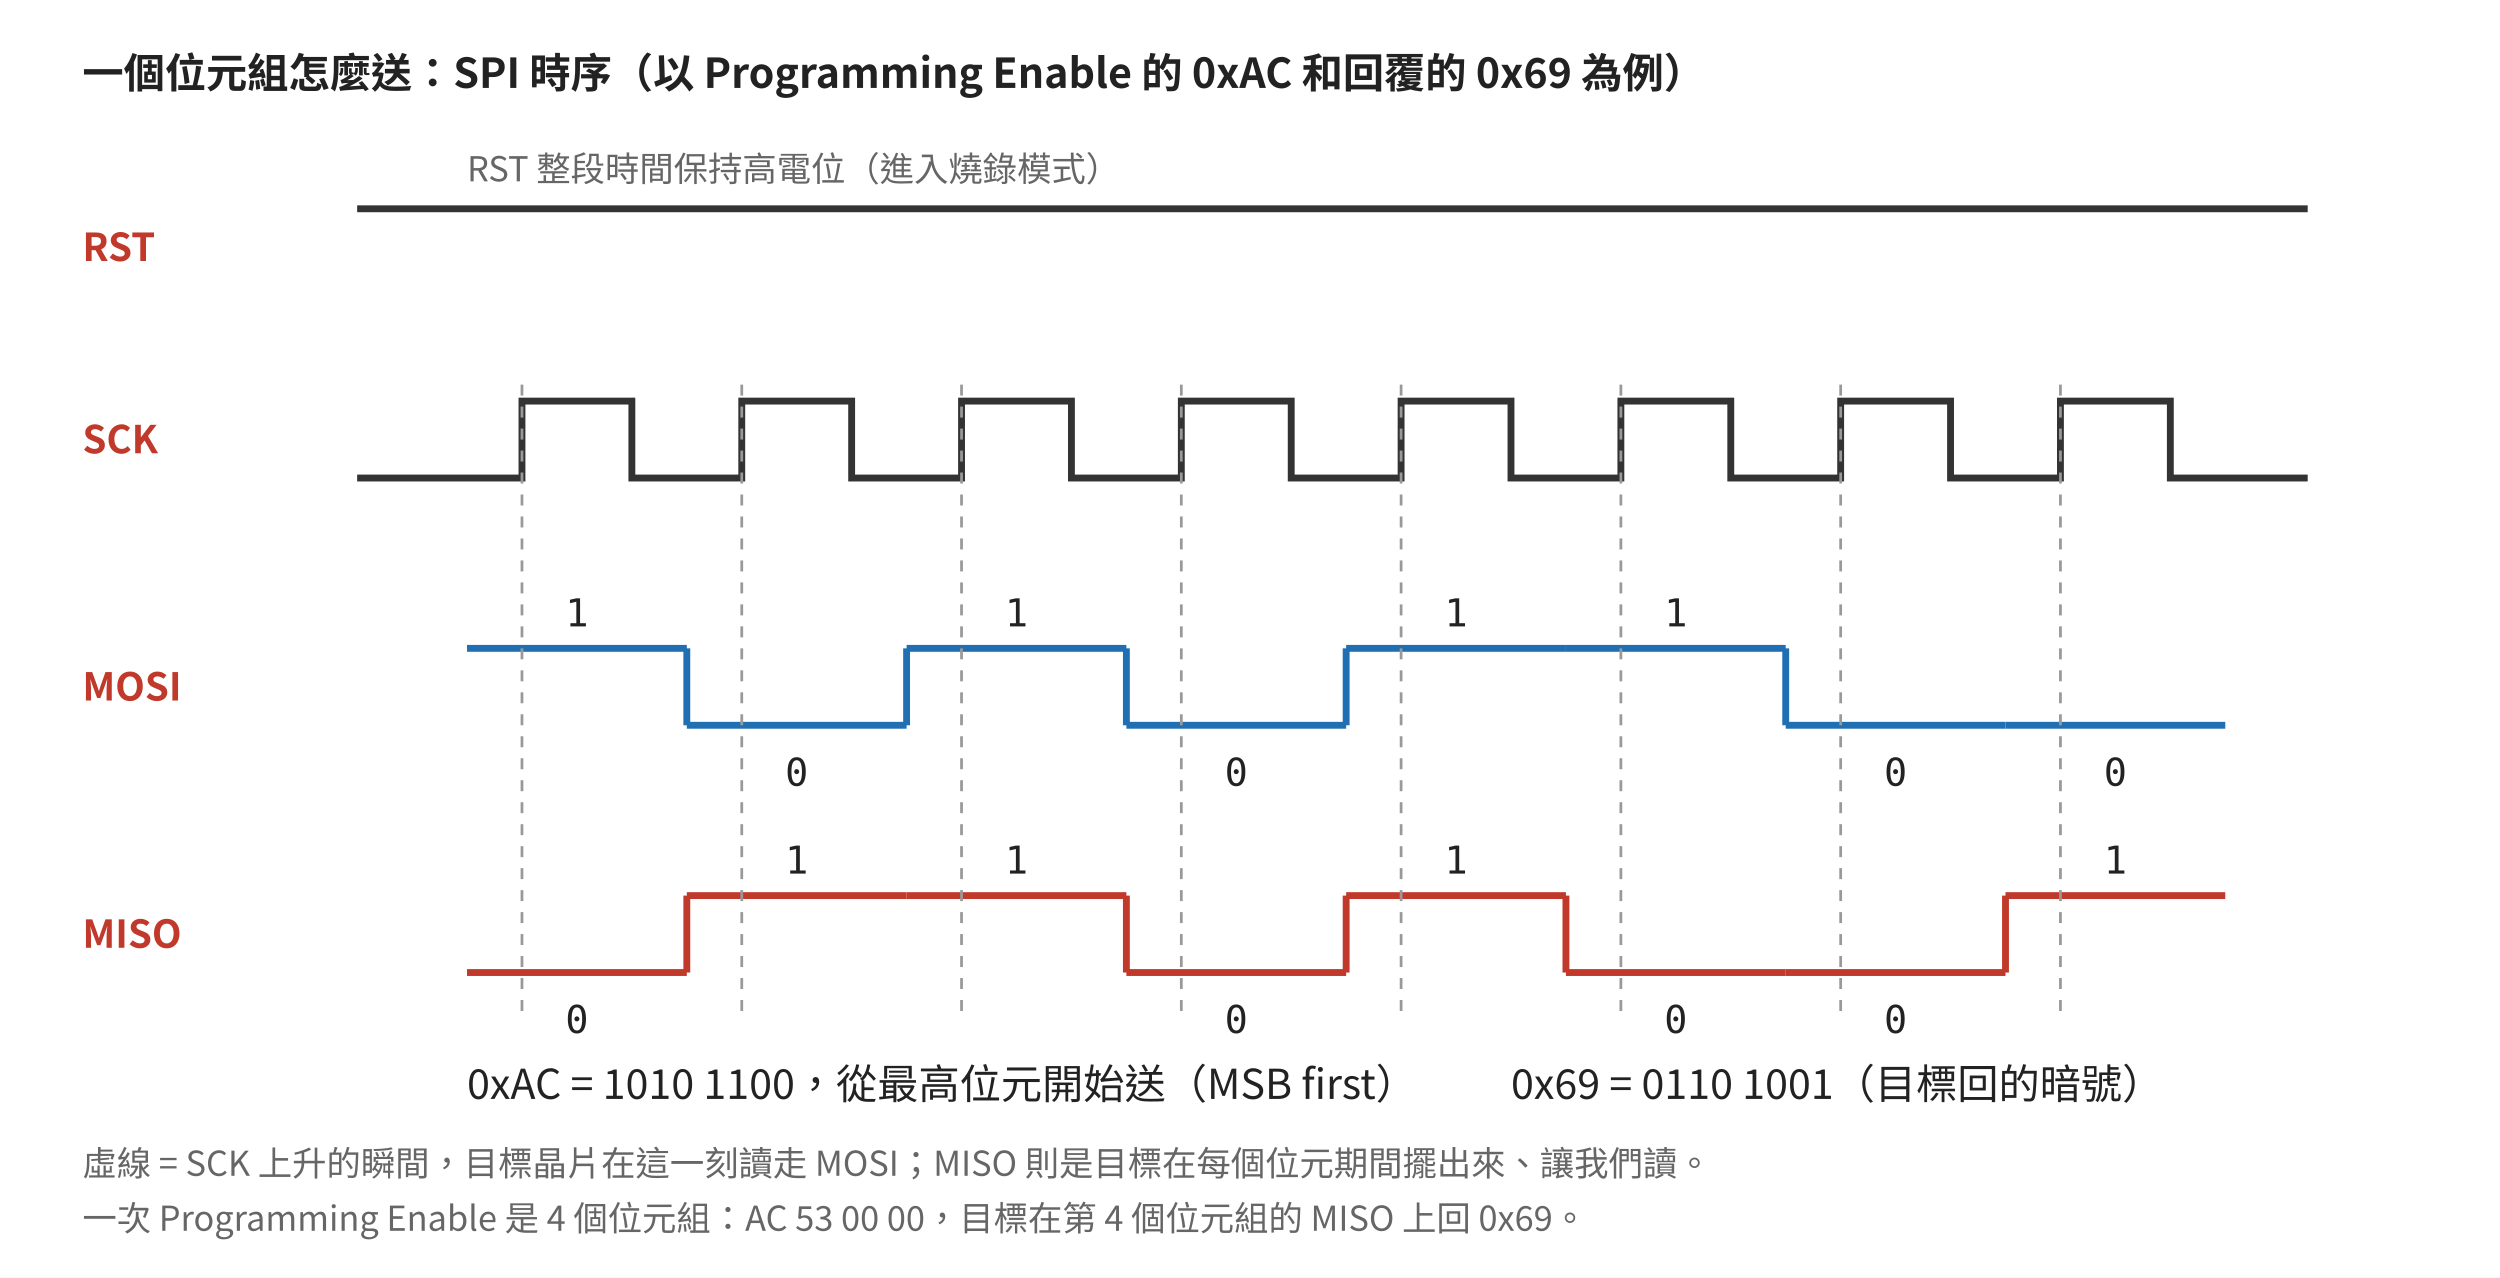
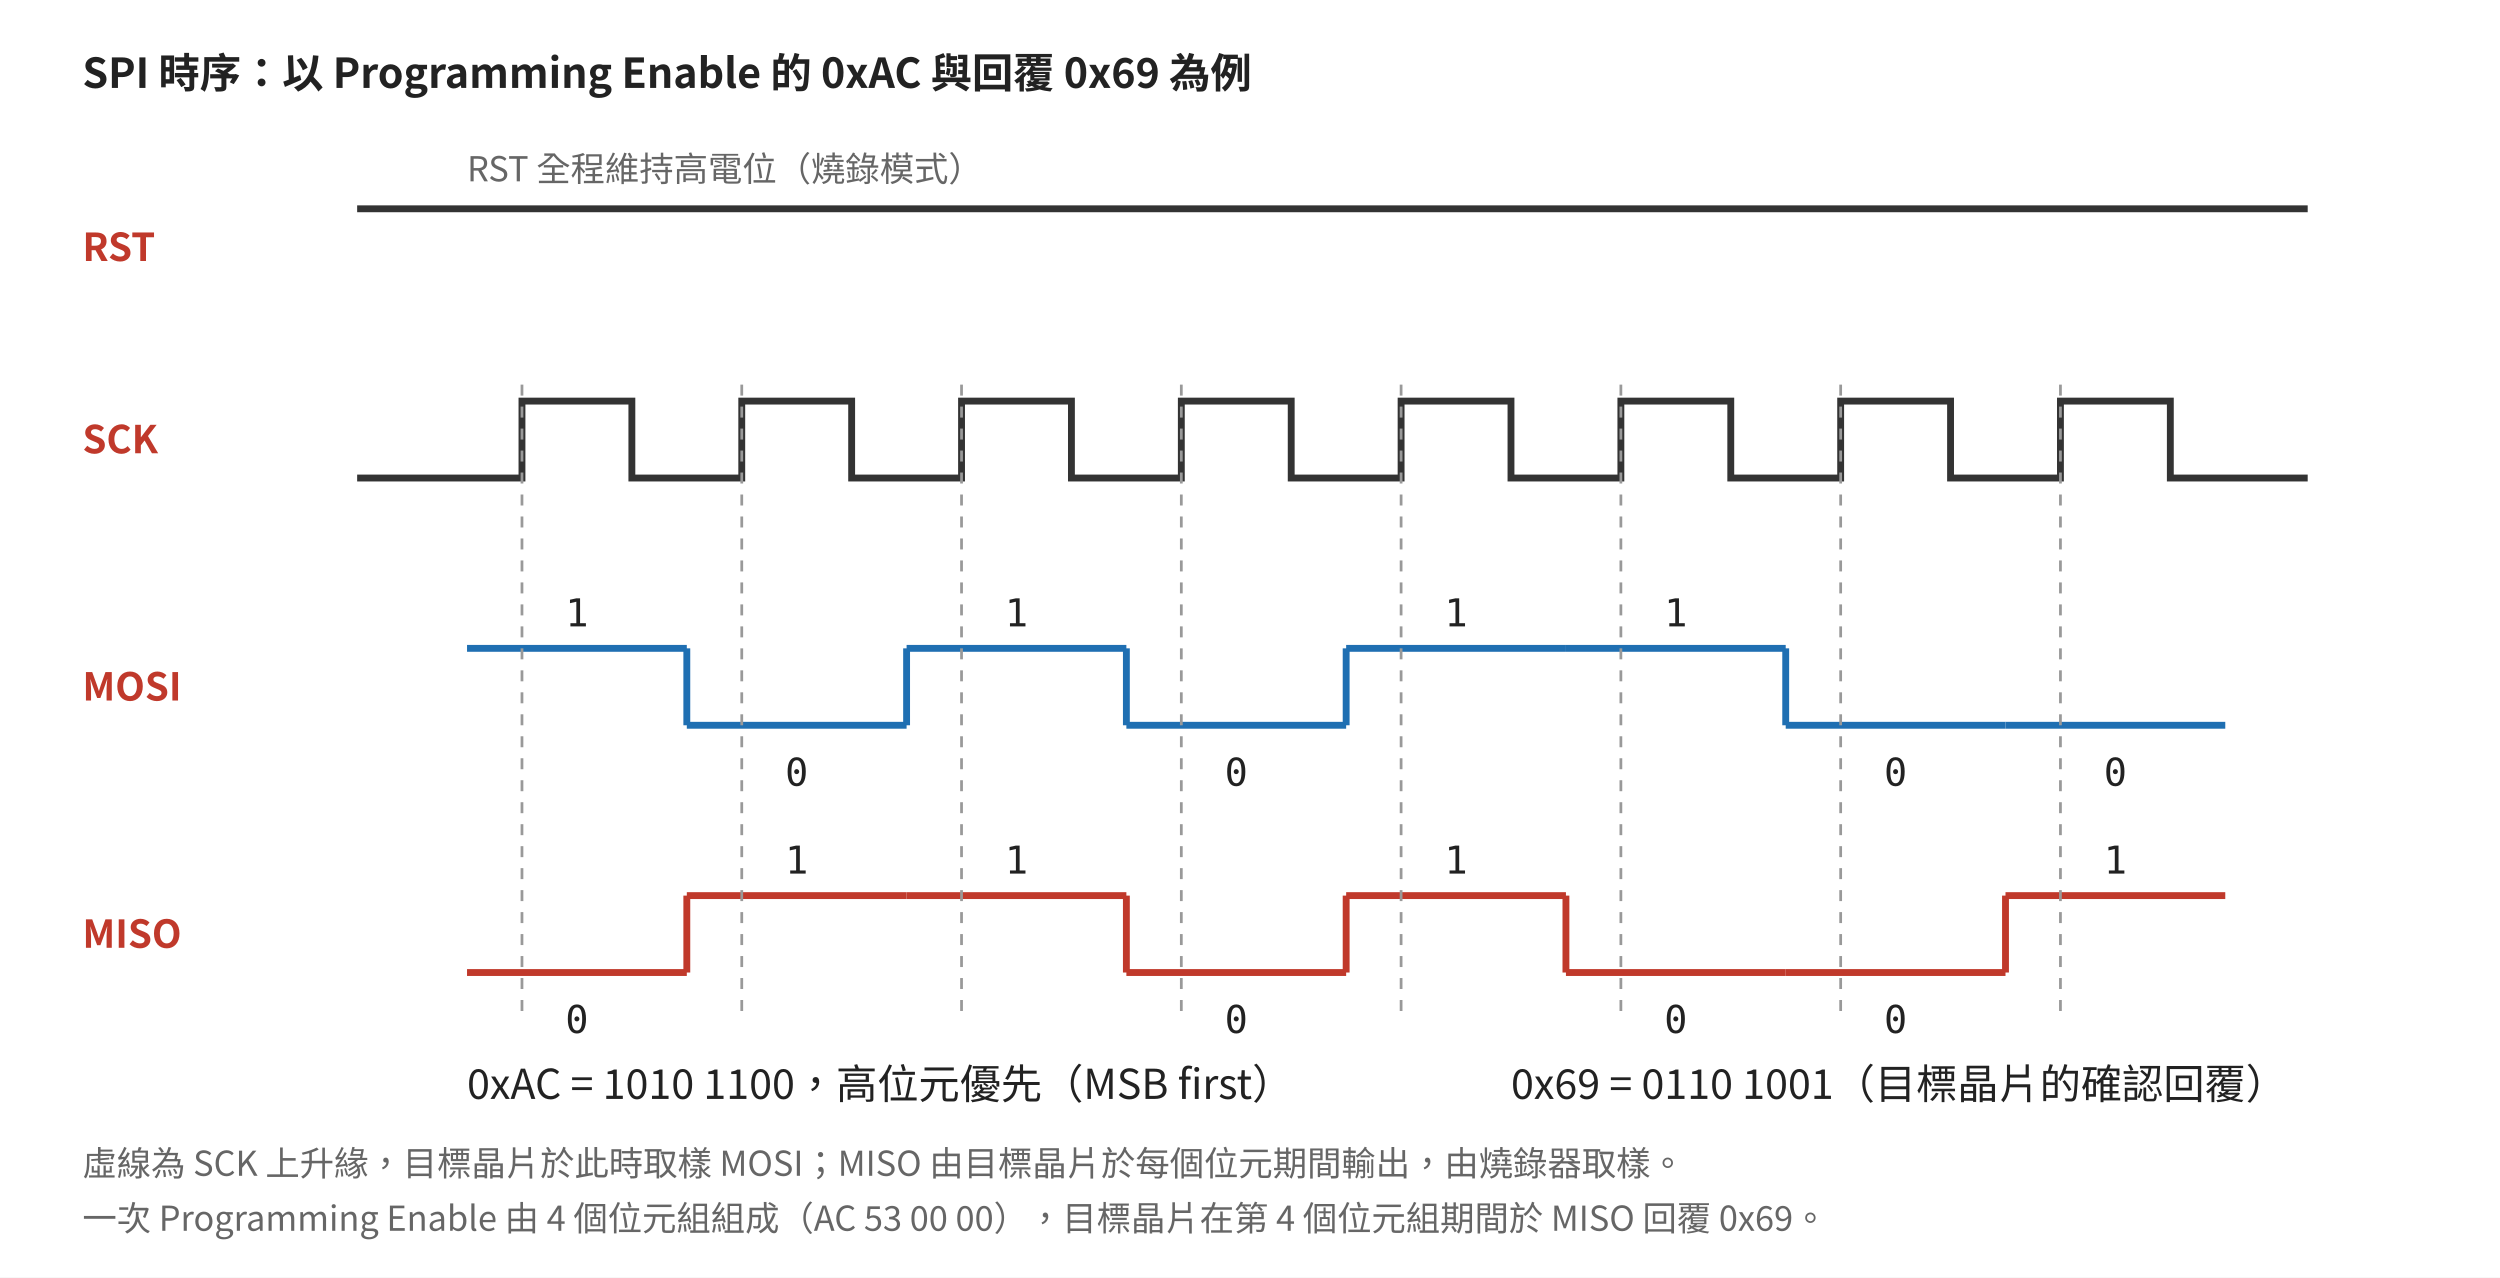
<svg xmlns="http://www.w3.org/2000/svg" viewBox="0 0 910 465" font-family="'Noto Sans CJK TC','PingFang TC','Microsoft JhengHei',sans-serif">
  <rect width="910" height="465" fill="#ffffff" />
  <style>.t{font-size:15px;fill:#222}.s{font-size:12.5px;fill:#666}.b{font-size:15px;font-weight:bold;fill:#222}.m{font-family:Menlo,Consolas,monospace;font-size:14px;fill:#222}.r{font-size:14px;font-weight:bold;fill:#c0392b}.box{fill:#f7f9fb;stroke:#4a5a6a;stroke-width:2}.hi{fill:#fff3cd;stroke:#c98a00;stroke-width:2}.w{stroke:#333;stroke-width:2.5;fill:none}.thin{stroke:#999;stroke-width:1;stroke-dasharray:4 4}.ok{fill:#e7f6ec;stroke:#2e8b57;stroke-width:2}</style>
-   <text x="30" y="32" class="b" text-anchor="start">一個位元組怎麼送：SPI 時序（以 Programming Enable 的 0xAC 和回覆的 0x69 為例）</text>
+   <text x="30" y="32" class="b" text-anchor="start">SPI 時序：以 Programming Enable 的 0xAC 與回覆 0x69 為例</text>
  <text x="30" y="95" class="r" text-anchor="start">RST</text>
  <text x="30" y="165" class="r" text-anchor="start">SCK</text>
  <text x="30" y="255" class="r" text-anchor="start">MOSI</text>
  <text x="30" y="345" class="r" text-anchor="start">MISO</text>
  <polyline points="130,76 840,76" class="w" />
-   <text x="170" y="66" class="s" text-anchor="start">RST 整段時間保持高電位（進入燒錄模式）</text>
+   <text x="170" y="66" class="s" text-anchor="start">RST 全程維持高電位（燒錄模式）</text>
  <polyline points="130,174 190.0,174 190.0,146 230.0,146 230.0,174 270.0,174 270.0,146 310.0,146 310.0,174 350.0,174 350.0,146 390.0,146 390.0,174 430.0,174 430.0,146 470.0,146 470.0,174 510.0,174 510.0,146 550.0,146 550.0,174 590.0,174 590.0,146 630.0,146 630.0,174 670.0,174 670.0,146 710.0,146 710.0,174 750.0,174 750.0,146 790.0,146 790.0,174 840,174" class="w" />
  <line x1="170" y1="236" x2="250" y2="236" stroke="#1f6fb2" stroke-width="2.5" />
  <text x="210.0" y="228" class="m" text-anchor="middle">1</text>
  <line x1="250" y1="236" x2="250" y2="264" stroke="#1f6fb2" stroke-width="2.5" />
  <line x1="250" y1="264" x2="330" y2="264" stroke="#1f6fb2" stroke-width="2.5" />
  <text x="290.0" y="286" class="m" text-anchor="middle">0</text>
  <line x1="330" y1="264" x2="330" y2="236" stroke="#1f6fb2" stroke-width="2.5" />
  <line x1="330" y1="236" x2="410" y2="236" stroke="#1f6fb2" stroke-width="2.5" />
  <text x="370.0" y="228" class="m" text-anchor="middle">1</text>
  <line x1="410" y1="236" x2="410" y2="264" stroke="#1f6fb2" stroke-width="2.5" />
  <line x1="410" y1="264" x2="490" y2="264" stroke="#1f6fb2" stroke-width="2.5" />
  <text x="450.0" y="286" class="m" text-anchor="middle">0</text>
  <line x1="490" y1="264" x2="490" y2="236" stroke="#1f6fb2" stroke-width="2.5" />
  <line x1="490" y1="236" x2="570" y2="236" stroke="#1f6fb2" stroke-width="2.5" />
  <text x="530.0" y="228" class="m" text-anchor="middle">1</text>
  <line x1="570" y1="236" x2="650" y2="236" stroke="#1f6fb2" stroke-width="2.5" />
  <text x="610.0" y="228" class="m" text-anchor="middle">1</text>
  <line x1="650" y1="236" x2="650" y2="264" stroke="#1f6fb2" stroke-width="2.5" />
  <line x1="650" y1="264" x2="730" y2="264" stroke="#1f6fb2" stroke-width="2.5" />
  <text x="690.0" y="286" class="m" text-anchor="middle">0</text>
  <line x1="730" y1="264" x2="810" y2="264" stroke="#1f6fb2" stroke-width="2.5" />
  <text x="770.0" y="286" class="m" text-anchor="middle">0</text>
  <line x1="170" y1="354" x2="250" y2="354" stroke="#c0392b" stroke-width="2.5" />
  <text x="210.0" y="376" class="m" text-anchor="middle">0</text>
  <line x1="250" y1="354" x2="250" y2="326" stroke="#c0392b" stroke-width="2.5" />
  <line x1="250" y1="326" x2="330" y2="326" stroke="#c0392b" stroke-width="2.5" />
  <text x="290.0" y="318" class="m" text-anchor="middle">1</text>
  <line x1="330" y1="326" x2="410" y2="326" stroke="#c0392b" stroke-width="2.5" />
  <text x="370.0" y="318" class="m" text-anchor="middle">1</text>
  <line x1="410" y1="326" x2="410" y2="354" stroke="#c0392b" stroke-width="2.5" />
  <line x1="410" y1="354" x2="490" y2="354" stroke="#c0392b" stroke-width="2.5" />
  <text x="450.0" y="376" class="m" text-anchor="middle">0</text>
  <line x1="490" y1="354" x2="490" y2="326" stroke="#c0392b" stroke-width="2.5" />
  <line x1="490" y1="326" x2="570" y2="326" stroke="#c0392b" stroke-width="2.5" />
  <text x="530.0" y="318" class="m" text-anchor="middle">1</text>
  <line x1="570" y1="326" x2="570" y2="354" stroke="#c0392b" stroke-width="2.5" />
  <line x1="570" y1="354" x2="650" y2="354" stroke="#c0392b" stroke-width="2.5" />
  <text x="610.0" y="376" class="m" text-anchor="middle">0</text>
  <line x1="650" y1="354" x2="730" y2="354" stroke="#c0392b" stroke-width="2.5" />
  <text x="690.0" y="376" class="m" text-anchor="middle">0</text>
  <line x1="730" y1="354" x2="730" y2="326" stroke="#c0392b" stroke-width="2.5" />
  <line x1="730" y1="326" x2="810" y2="326" stroke="#c0392b" stroke-width="2.5" />
  <text x="770.0" y="318" class="m" text-anchor="middle">1</text>
  <line x1="190.0" y1="140" x2="190.0" y2="370" class="thin" />
  <line x1="270.0" y1="140" x2="270.0" y2="370" class="thin" />
  <line x1="350.0" y1="140" x2="350.0" y2="370" class="thin" />
  <line x1="430.0" y1="140" x2="430.0" y2="370" class="thin" />
  <line x1="510.0" y1="140" x2="510.0" y2="370" class="thin" />
  <line x1="590.0" y1="140" x2="590.0" y2="370" class="thin" />
  <line x1="670.0" y1="140" x2="670.0" y2="370" class="thin" />
  <line x1="750.0" y1="140" x2="750.0" y2="370" class="thin" />
-   <text x="170" y="400" class="t" text-anchor="start">0xAC = 1010 1100，從最高位元開始送（MSB first）</text>
-   <text x="550" y="400" class="t" text-anchor="start">0x69 = 0110 1001（目標回的暗號）</text>
-   <text x="30" y="428" class="s" text-anchor="start">虛線 = SCK 上升的瞬間，目標晶片在這一刻讀走 MOSI；MISO 則是目標在每個位元期間擺出來、讓我們讀。</text>
-   <text x="30" y="448" class="s" text-anchor="start">一次 Programming Enable 是 4 個位元組：AC 53 00 00，目標在第 4 個位元組的 MISO 上回 0x69。</text>
+   <text x="170" y="400" class="t" text-anchor="start">0xAC = 1010 1100，高位元優先（MSB first）</text>
+   <text x="550" y="400" class="t" text-anchor="start">0x69 = 0110 1001（目標晶片的確認回覆）</text>
+   <text x="30" y="428" class="s" text-anchor="start">虛線為 SCK 上升緣，目標晶片於此時取樣 MOSI；MISO 由目標晶片於每個位元期間輸出，由燒錄器取樣。</text>
+   <text x="30" y="448" class="s" text-anchor="start">一次 Programming Enable 由 4 個位元組組成（AC 53 00 00），目標晶片在第 4 個位元組期間於 MISO 回覆 0x69。</text>
</svg>
